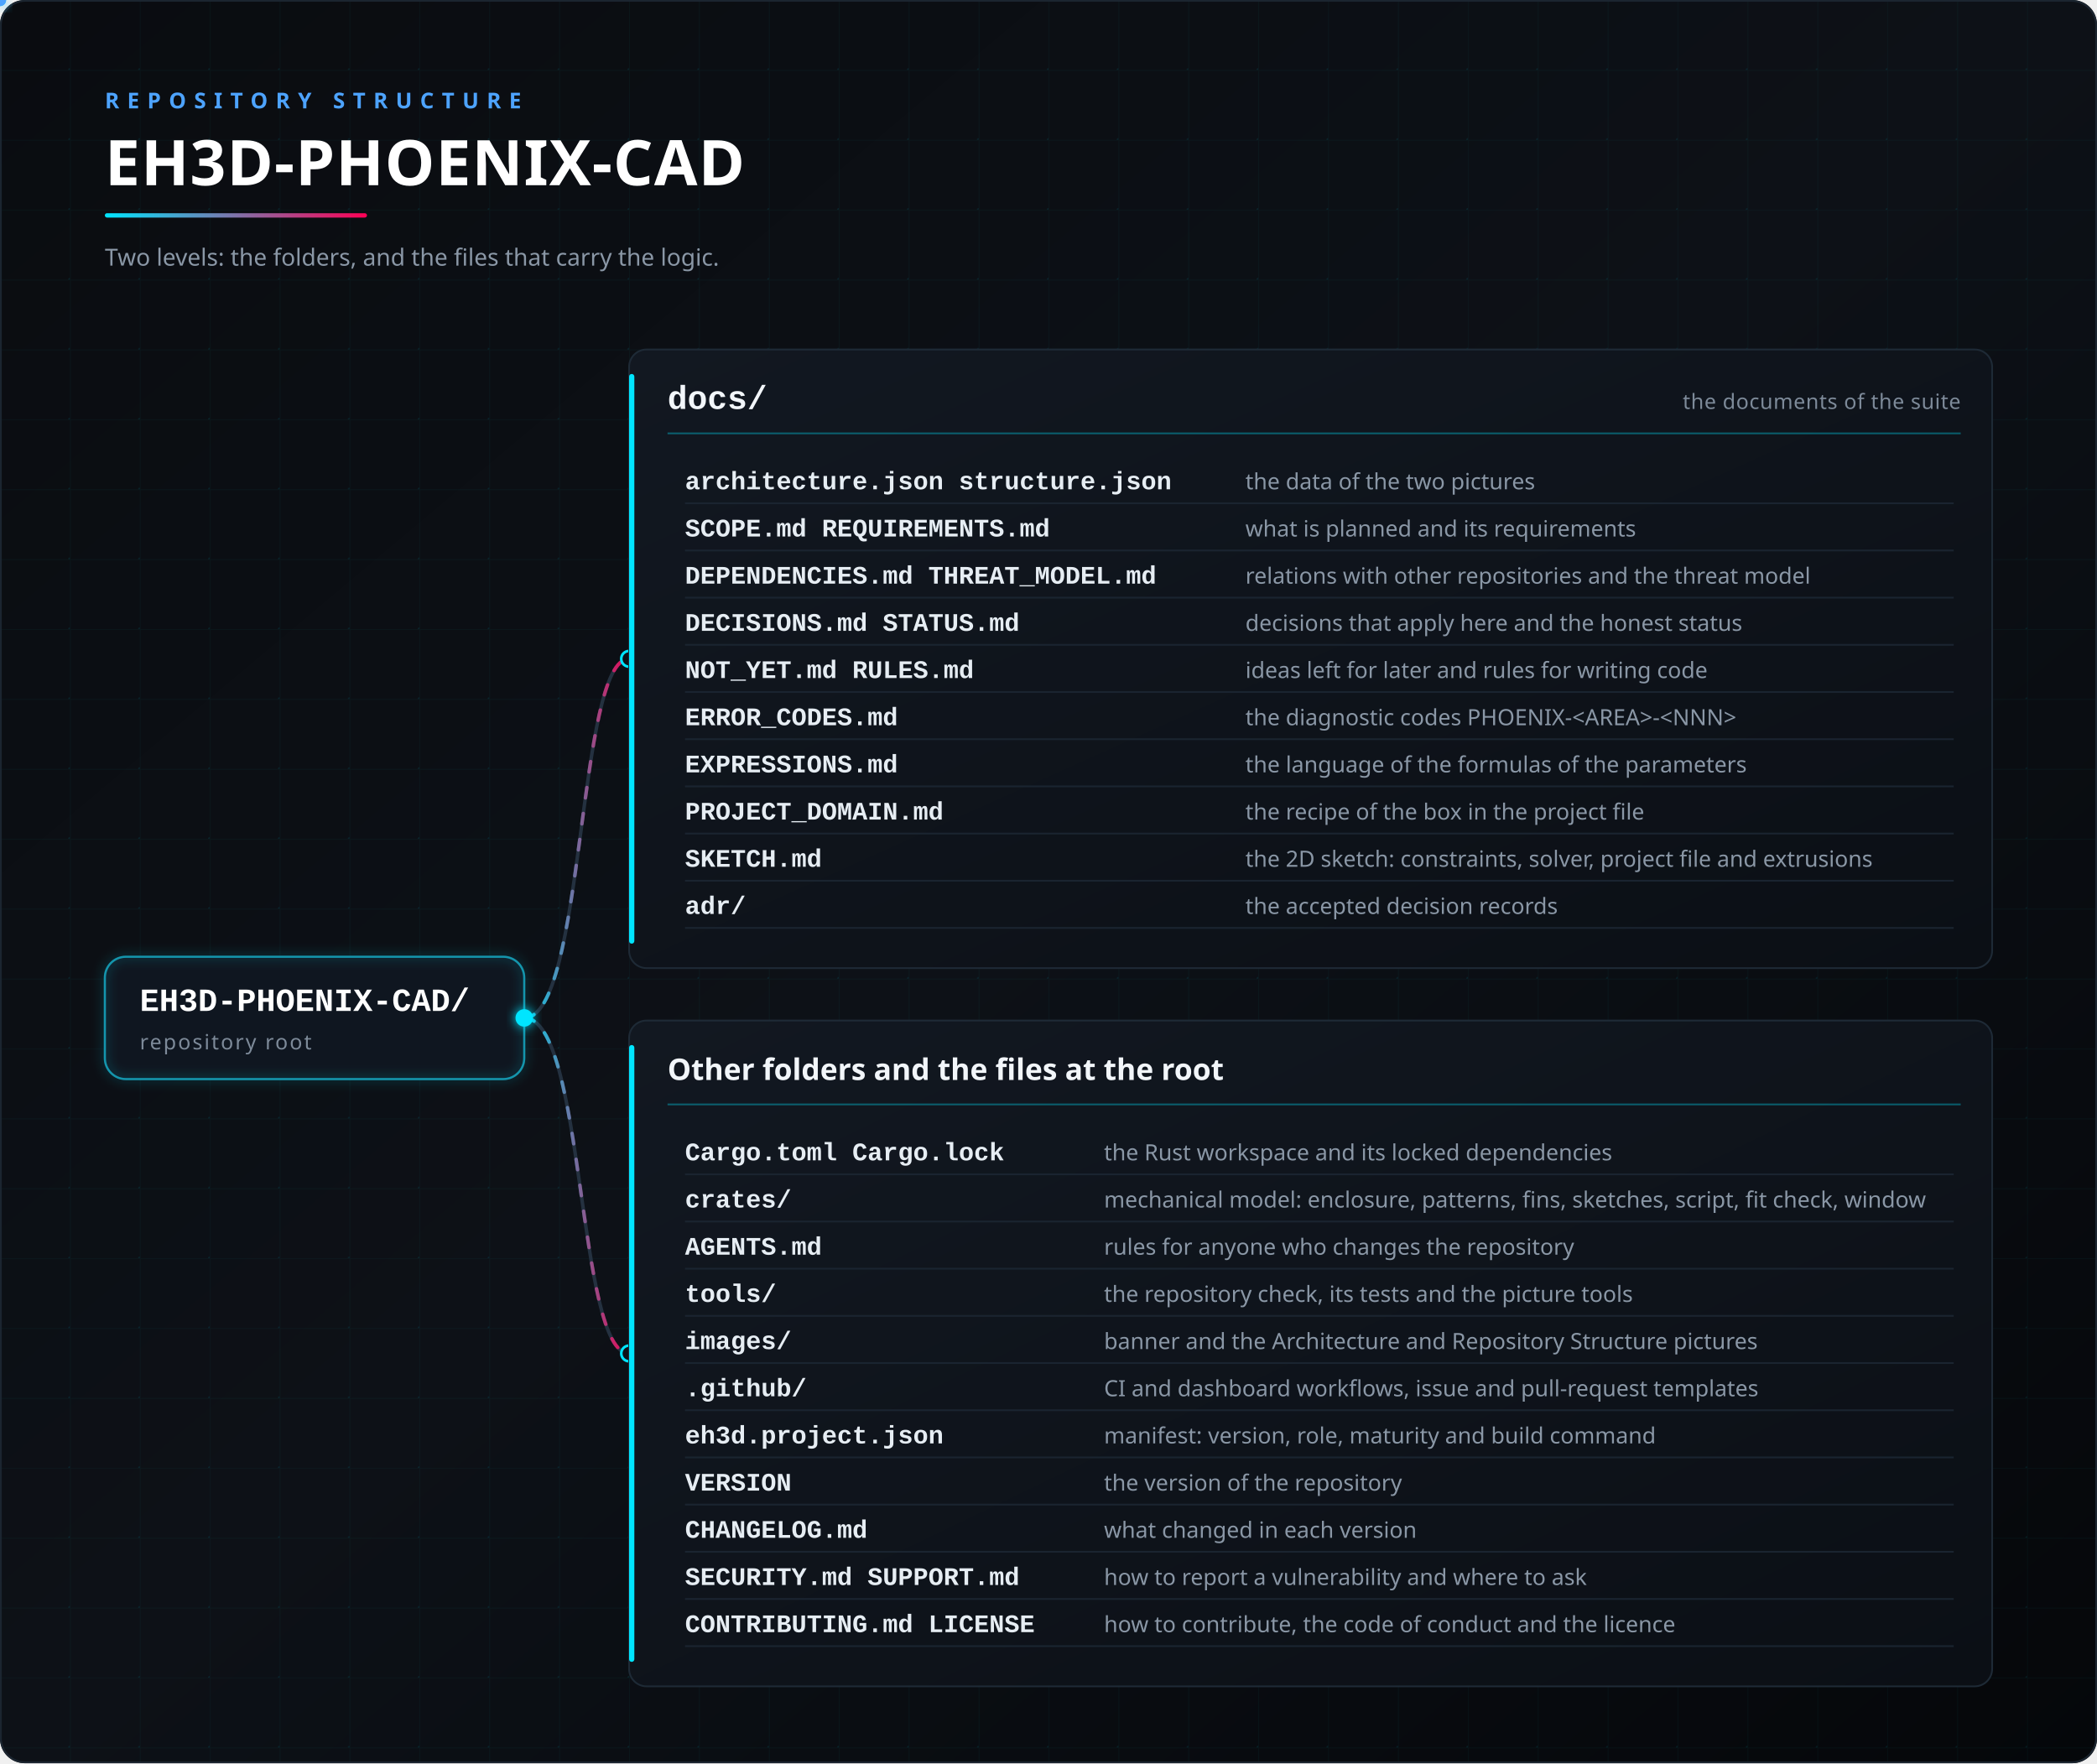
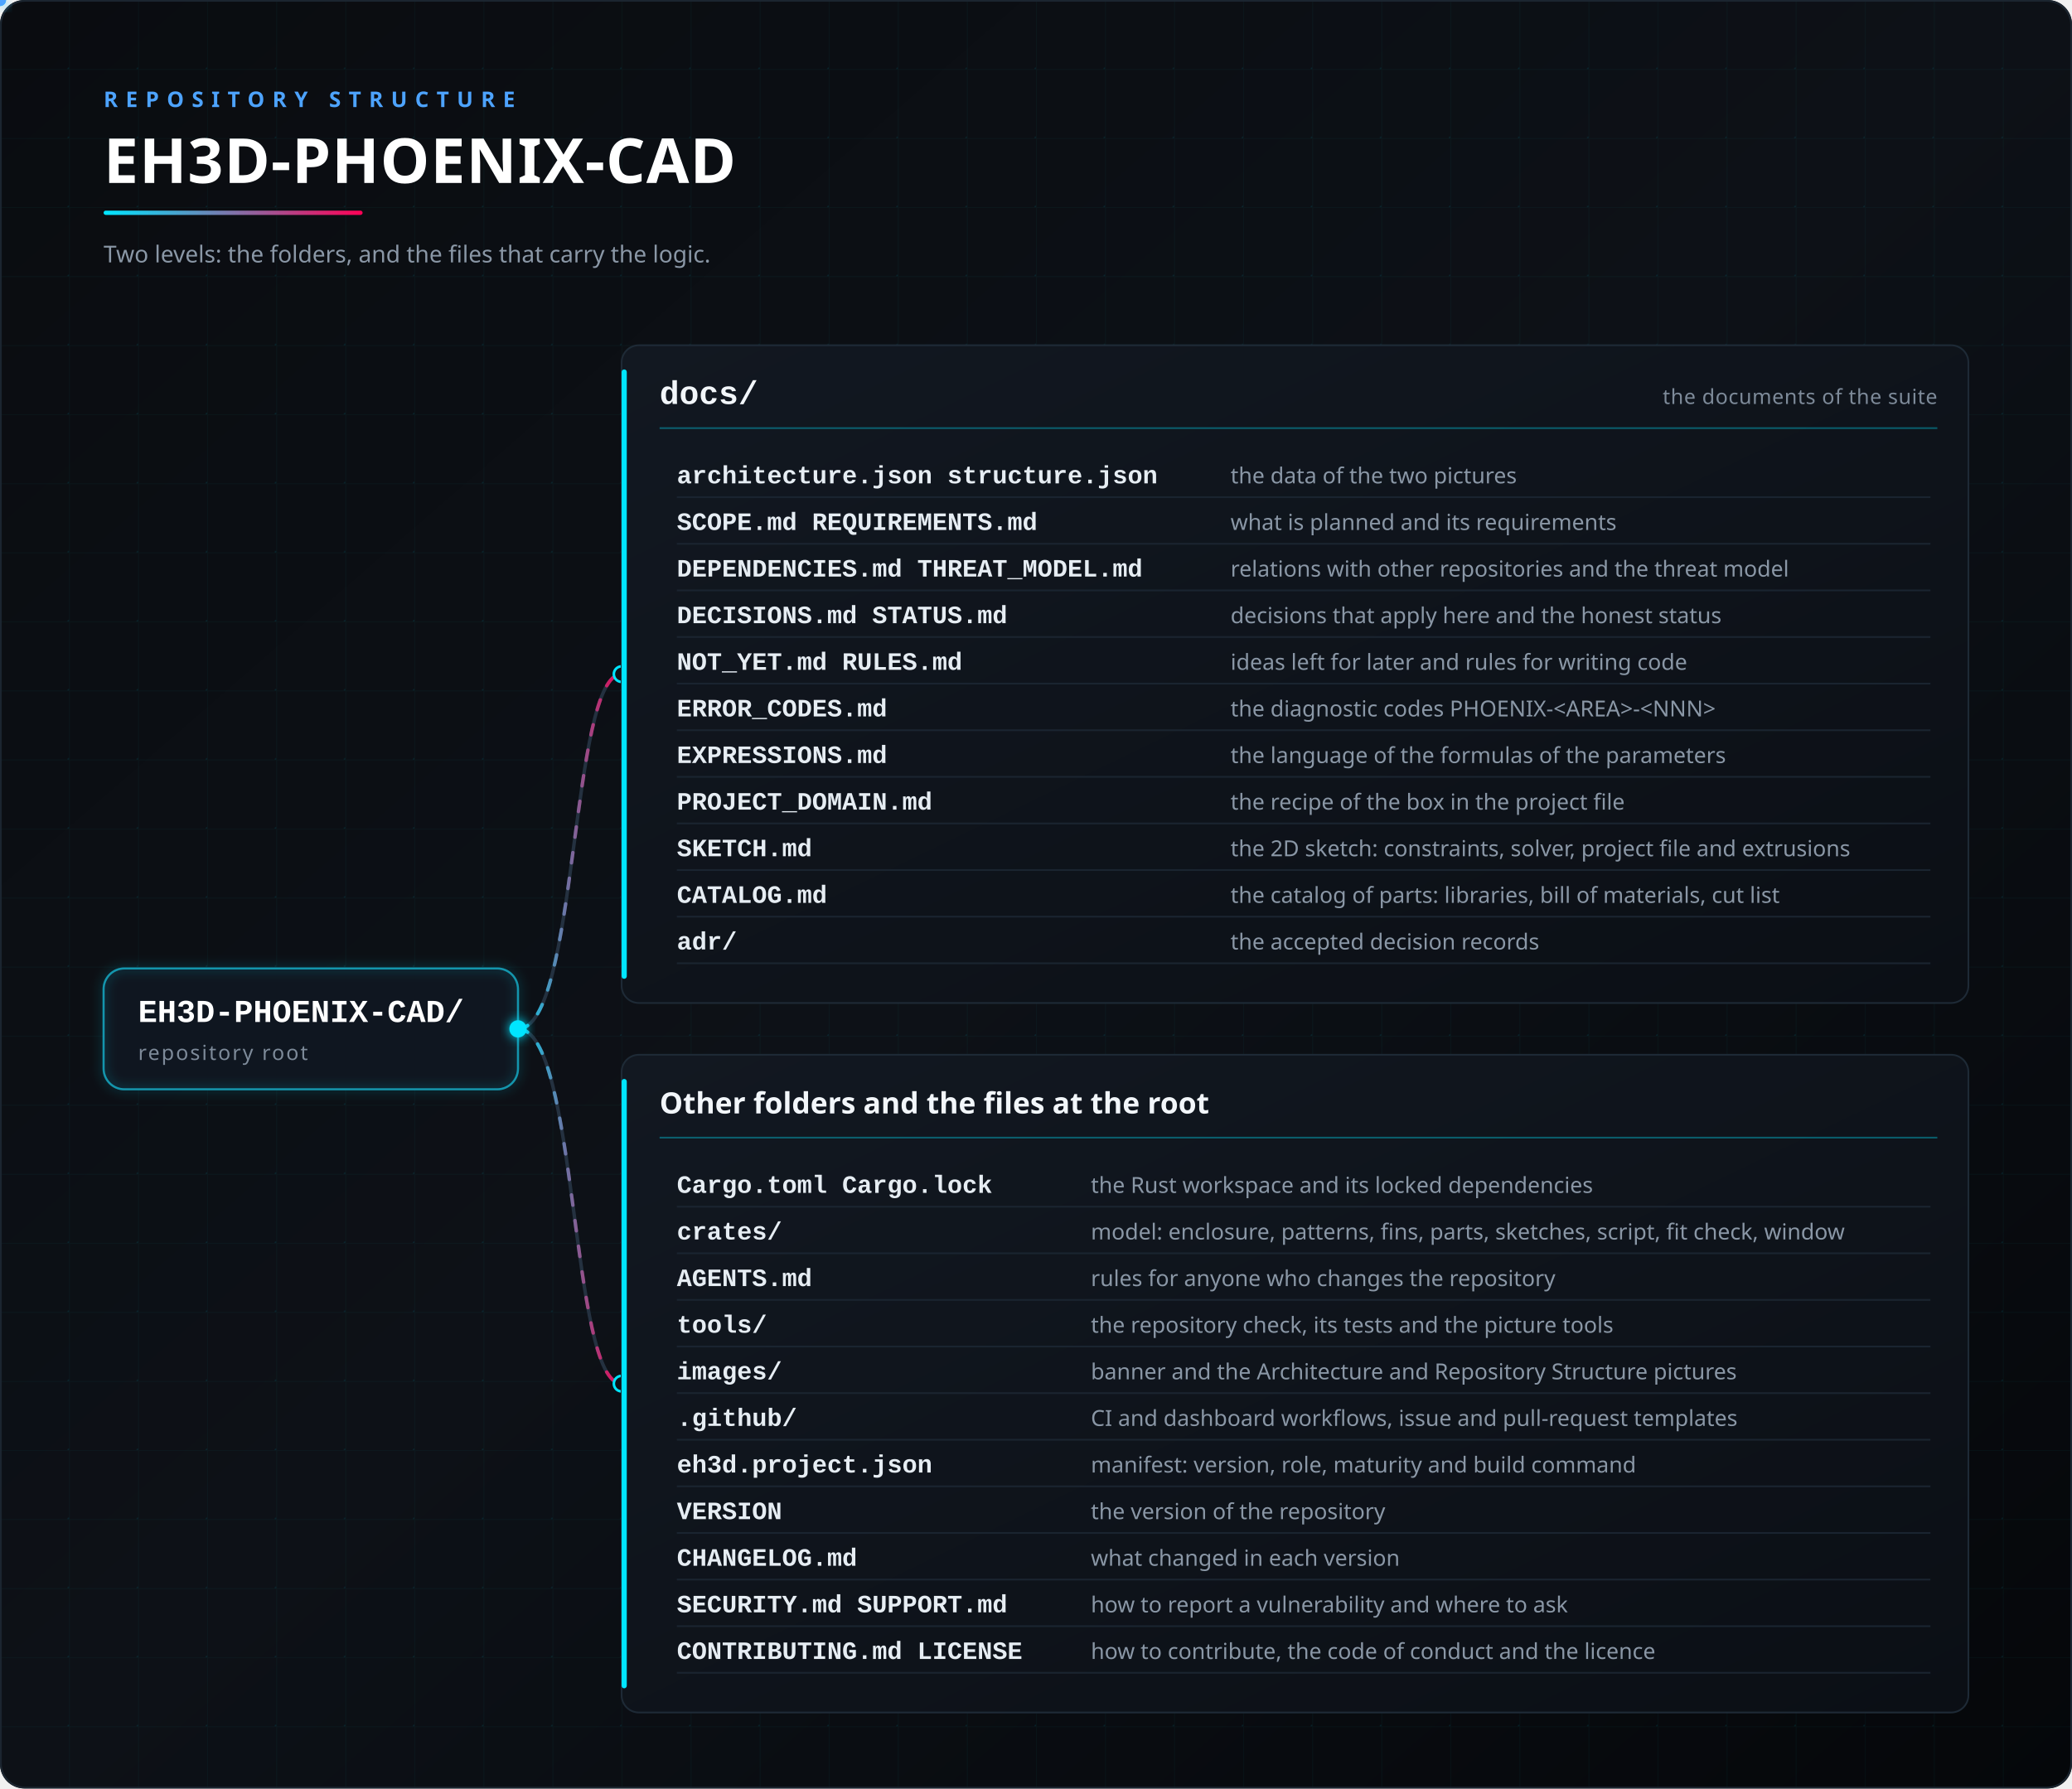
- <svg xmlns="http://www.w3.org/2000/svg" viewBox="0 0 1200 1009" width="100%" role="img" aria-labelledby="t d">
+ <svg xmlns="http://www.w3.org/2000/svg" viewBox="0 0 1200 1036" width="100%" role="img" aria-labelledby="t d">
  <defs>
    <linearGradient id="bg" x1="0" y1="0" x2="1" y2="1">
      <stop offset="0" stop-color="#0A0C10" />
      <stop offset="0.5" stop-color="#0D1117" />
      <stop offset="1" stop-color="#05070A" />
    </linearGradient>
    <linearGradient id="card" x1="0" y1="0" x2="1" y2="1">
      <stop offset="0" stop-color="#121821" />
      <stop offset="1" stop-color="#0B0F15" />
    </linearGradient>
    <linearGradient id="line" x1="0" y1="0" x2="1" y2="0">
      <stop offset="0" stop-color="#00E5FF" />
      <stop offset="1" stop-color="#FF0055" />
    </linearGradient>
    <filter id="glow" x="-50%" y="-50%" width="200%" height="200%">
      <feGaussianBlur stdDeviation="3" result="b" />
      <feMerge>
        <feMergeNode in="b" />
        <feMergeNode in="SourceGraphic" />
      </feMerge>
    </filter>
    <pattern id="grid" width="40" height="40" patternUnits="userSpaceOnUse">
      <path d="M40 0H0V40" fill="none" stroke="#00E5FF" stroke-opacity="0.035" />
      <circle cx="40" cy="40" r="1" fill="#00E5FF" fill-opacity="0.09" />
    </pattern>
  </defs>
-   <rect width="1200" height="1009" rx="14" fill="url(#bg)" />
-   <rect width="1200" height="1009" rx="14" fill="url(#grid)" />
-   <rect x="0.5" y="0.5" width="1199" height="1008" rx="14" fill="none" stroke="#1B2530" />
+   <rect width="1200" height="1036" rx="14" fill="url(#bg)" />
+   <rect width="1200" height="1036" rx="14" fill="url(#grid)" />
+   <rect x="0.5" y="0.5" width="1199" height="1035" rx="14" fill="none" stroke="#1B2530" />
  <text x="60" y="62" font-family="'Segoe UI','Noto Sans','Noto Sans CJK SC','Microsoft YaHei','Yu Gothic','Helvetica Neue',Helvetica,Arial,sans-serif" font-size="12.5" font-weight="600" fill="#4DA3FF" text-anchor="start" letter-spacing="4.5">REPOSITORY STRUCTURE</text>
  <text x="60" y="106" font-family="'Segoe UI','Noto Sans','Noto Sans CJK SC','Microsoft YaHei','Yu Gothic','Helvetica Neue',Helvetica,Arial,sans-serif" font-size="36" font-weight="700" fill="#FFFFFF" text-anchor="start" letter-spacing="0.5">EH3D-PHOENIX-CAD</text>
  <rect x="60" y="122" width="150" height="2.5" rx="1.25" fill="url(#line)">
    <animate attributeName="width" values="40;150;150" keyTimes="0;0.4;1" dur="3s" repeatCount="indefinite" />
  </rect>
  <text x="60" y="152" font-family="'Segoe UI','Noto Sans','Noto Sans CJK SC','Microsoft YaHei','Yu Gothic','Helvetica Neue',Helvetica,Arial,sans-serif" font-size="13.5" font-weight="400" fill="#8A97A6" text-anchor="start">Two levels: the folders, and the files that carry the logic.</text>
-   <path id="c0" d="M300,582.5 C335,582.5 330,377 360,377" fill="none" stroke="#243140" stroke-width="2" />
-   <path d="M300,582.5 C335,582.5 330,377 360,377" fill="none" stroke="url(#line)" stroke-width="2" stroke-linecap="round" stroke-dasharray="6 9" opacity="0.9">
+   <path id="c0" d="M300,596 C335,596 330,390.5 360,390.5" fill="none" stroke="#243140" stroke-width="2" />
+   <path d="M300,596 C335,596 330,390.5 360,390.5" fill="none" stroke="url(#line)" stroke-width="2" stroke-linecap="round" stroke-dasharray="6 9" opacity="0.9">
    <animate attributeName="stroke-dashoffset" from="0" to="-30" dur="1.6s" repeatCount="indefinite" />
  </path>
-   <circle cx="360" cy="377" r="4.5" fill="#0D1117" stroke="#00E5FF" stroke-width="1.5" />
-   <path id="c1" d="M300,582.5 C335,582.5 330,774.5 360,774.5" fill="none" stroke="#243140" stroke-width="2" />
-   <path d="M300,582.5 C335,582.5 330,774.5 360,774.5" fill="none" stroke="url(#line)" stroke-width="2" stroke-linecap="round" stroke-dasharray="6 9" opacity="0.9">
+   <circle cx="360" cy="390.5" r="4.5" fill="#0D1117" stroke="#00E5FF" stroke-width="1.5" />
+   <path id="c1" d="M300,596 C335,596 330,801.5 360,801.5" fill="none" stroke="#243140" stroke-width="2" />
+   <path d="M300,596 C335,596 330,801.5 360,801.5" fill="none" stroke="url(#line)" stroke-width="2" stroke-linecap="round" stroke-dasharray="6 9" opacity="0.9">
    <animate attributeName="stroke-dashoffset" from="0" to="-30" dur="1.6s" repeatCount="indefinite" />
  </path>
-   <circle cx="360" cy="774.5" r="4.5" fill="#0D1117" stroke="#00E5FF" stroke-width="1.5" />
+   <circle cx="360" cy="801.5" r="4.5" fill="#0D1117" stroke="#00E5FF" stroke-width="1.5" />
  <circle r="3.5" fill="#00E5FF" filter="url(#glow)">
    <animateMotion dur="3.4s" repeatCount="indefinite">
      <mpath href="#c0" />
    </animateMotion>
  </circle>
  <circle r="3.5" fill="#4DA3FF" filter="url(#glow)">
    <animateMotion dur="4.2s" repeatCount="indefinite">
      <mpath href="#c1" />
    </animateMotion>
  </circle>
-   <rect x="60" y="547.5" width="240" height="70" rx="12" fill="#0F1620" stroke="#2A3A4C" stroke-width="1.2" />
-   <rect x="60" y="547.5" width="240" height="70" rx="12" fill="none" stroke="#00E5FF" stroke-opacity="0.5" stroke-width="1.2" filter="url(#glow)">
+   <rect x="60" y="561" width="240" height="70" rx="12" fill="#0F1620" stroke="#2A3A4C" stroke-width="1.2" />
+   <rect x="60" y="561" width="240" height="70" rx="12" fill="none" stroke="#00E5FF" stroke-opacity="0.5" stroke-width="1.2" filter="url(#glow)">
    <animate attributeName="stroke-opacity" values="0.15;0.6;0.15" dur="3.6s" repeatCount="indefinite" />
  </rect>
-   <text x="80" y="578.5" font-family="'JetBrains Mono','Cascadia Code','SFMono-Regular',Consolas,'Liberation Mono',monospace" font-size="18.5" font-weight="700" fill="#FFFFFF" text-anchor="start">EH3D-PHOENIX-CAD/</text>
-   <text x="80" y="600.5" font-family="'Segoe UI','Noto Sans','Noto Sans CJK SC','Microsoft YaHei','Yu Gothic','Helvetica Neue',Helvetica,Arial,sans-serif" font-size="12" font-weight="400" fill="#7D8A99" text-anchor="start" letter-spacing="1">repository root</text>
-   <circle cx="300" cy="582.5" r="5" fill="#00E5FF" filter="url(#glow)" />
-   <rect x="360" y="200" width="780" height="354" rx="10" fill="url(#card)" stroke="#1E2A36" stroke-width="1" />
-   <rect x="360" y="214" width="3" height="326" rx="1.5" fill="#00E5FF">
+   <text x="80" y="592" font-family="'JetBrains Mono','Cascadia Code','SFMono-Regular',Consolas,'Liberation Mono',monospace" font-size="18.5" font-weight="700" fill="#FFFFFF" text-anchor="start">EH3D-PHOENIX-CAD/</text>
+   <text x="80" y="614" font-family="'Segoe UI','Noto Sans','Noto Sans CJK SC','Microsoft YaHei','Yu Gothic','Helvetica Neue',Helvetica,Arial,sans-serif" font-size="12" font-weight="400" fill="#7D8A99" text-anchor="start" letter-spacing="1">repository root</text>
+   <circle cx="300" cy="596" r="5" fill="#00E5FF" filter="url(#glow)" />
+   <rect x="360" y="200" width="780" height="381" rx="10" fill="url(#card)" stroke="#1E2A36" stroke-width="1" />
+   <rect x="360" y="214" width="3" height="353" rx="1.5" fill="#00E5FF">
    <animate attributeName="opacity" values="0.55;1;0.55" dur="4s" begin="0s" repeatCount="indefinite" />
  </rect>
  <text x="382" y="234" font-family="'JetBrains Mono','Cascadia Code','SFMono-Regular',Consolas,'Liberation Mono',monospace" font-size="19" font-weight="700" fill="#F2F6FA" text-anchor="start">docs/</text>
  <text x="1122" y="234" font-family="'Segoe UI','Noto Sans','Noto Sans CJK SC','Microsoft YaHei','Yu Gothic','Helvetica Neue',Helvetica,Arial,sans-serif" font-size="12" font-weight="400" fill="#7D8A99" text-anchor="end" letter-spacing="0.3">the documents of the suite</text>
  <line x1="382" y1="248" x2="1122" y2="248" stroke="#00E5FF" stroke-opacity="0.35" stroke-width="1" />
  <text x="392" y="280" font-family="'JetBrains Mono','Cascadia Code','SFMono-Regular',Consolas,'Liberation Mono',monospace" font-size="14.5" font-weight="600" fill="#E6EDF3" text-anchor="start">architecture.json  structure.json</text>
  <text x="712.67" y="280" font-family="'Segoe UI','Noto Sans','Noto Sans CJK SC','Microsoft YaHei','Yu Gothic','Helvetica Neue',Helvetica,Arial,sans-serif" font-size="12.8" font-weight="400" fill="#8A97A6" text-anchor="start">the data of the two pictures</text>
  <line x1="392" y1="288" x2="1118" y2="288" stroke="#1A2430" stroke-width="1" />
  <text x="392" y="307" font-family="'JetBrains Mono','Cascadia Code','SFMono-Regular',Consolas,'Liberation Mono',monospace" font-size="14.5" font-weight="600" fill="#E6EDF3" text-anchor="start">SCOPE.md  REQUIREMENTS.md</text>
  <text x="712.67" y="307" font-family="'Segoe UI','Noto Sans','Noto Sans CJK SC','Microsoft YaHei','Yu Gothic','Helvetica Neue',Helvetica,Arial,sans-serif" font-size="12.8" font-weight="400" fill="#8A97A6" text-anchor="start">what is planned and its requirements</text>
  <line x1="392" y1="315" x2="1118" y2="315" stroke="#1A2430" stroke-width="1" />
  <text x="392" y="334" font-family="'JetBrains Mono','Cascadia Code','SFMono-Regular',Consolas,'Liberation Mono',monospace" font-size="14.5" font-weight="600" fill="#E6EDF3" text-anchor="start">DEPENDENCIES.md  THREAT_MODEL.md</text>
  <text x="712.67" y="334" font-family="'Segoe UI','Noto Sans','Noto Sans CJK SC','Microsoft YaHei','Yu Gothic','Helvetica Neue',Helvetica,Arial,sans-serif" font-size="12.8" font-weight="400" fill="#8A97A6" text-anchor="start">relations with other repositories and the threat model</text>
  <line x1="392" y1="342" x2="1118" y2="342" stroke="#1A2430" stroke-width="1" />
  <text x="392" y="361" font-family="'JetBrains Mono','Cascadia Code','SFMono-Regular',Consolas,'Liberation Mono',monospace" font-size="14.5" font-weight="600" fill="#E6EDF3" text-anchor="start">DECISIONS.md  STATUS.md</text>
  <text x="712.67" y="361" font-family="'Segoe UI','Noto Sans','Noto Sans CJK SC','Microsoft YaHei','Yu Gothic','Helvetica Neue',Helvetica,Arial,sans-serif" font-size="12.8" font-weight="400" fill="#8A97A6" text-anchor="start">decisions that apply here and the honest status</text>
  <line x1="392" y1="369" x2="1118" y2="369" stroke="#1A2430" stroke-width="1" />
  <text x="392" y="388" font-family="'JetBrains Mono','Cascadia Code','SFMono-Regular',Consolas,'Liberation Mono',monospace" font-size="14.5" font-weight="600" fill="#E6EDF3" text-anchor="start">NOT_YET.md  RULES.md</text>
  <text x="712.67" y="388" font-family="'Segoe UI','Noto Sans','Noto Sans CJK SC','Microsoft YaHei','Yu Gothic','Helvetica Neue',Helvetica,Arial,sans-serif" font-size="12.8" font-weight="400" fill="#8A97A6" text-anchor="start">ideas left for later and rules for writing code</text>
  <line x1="392" y1="396" x2="1118" y2="396" stroke="#1A2430" stroke-width="1" />
  <text x="392" y="415" font-family="'JetBrains Mono','Cascadia Code','SFMono-Regular',Consolas,'Liberation Mono',monospace" font-size="14.5" font-weight="600" fill="#E6EDF3" text-anchor="start">ERROR_CODES.md</text>
  <text x="712.67" y="415" font-family="'Segoe UI','Noto Sans','Noto Sans CJK SC','Microsoft YaHei','Yu Gothic','Helvetica Neue',Helvetica,Arial,sans-serif" font-size="12.8" font-weight="400" fill="#8A97A6" text-anchor="start">the diagnostic codes PHOENIX-&lt;AREA&gt;-&lt;NNN&gt;</text>
  <line x1="392" y1="423" x2="1118" y2="423" stroke="#1A2430" stroke-width="1" />
  <text x="392" y="442" font-family="'JetBrains Mono','Cascadia Code','SFMono-Regular',Consolas,'Liberation Mono',monospace" font-size="14.5" font-weight="600" fill="#E6EDF3" text-anchor="start">EXPRESSIONS.md</text>
  <text x="712.67" y="442" font-family="'Segoe UI','Noto Sans','Noto Sans CJK SC','Microsoft YaHei','Yu Gothic','Helvetica Neue',Helvetica,Arial,sans-serif" font-size="12.8" font-weight="400" fill="#8A97A6" text-anchor="start">the language of the formulas of the parameters</text>
  <line x1="392" y1="450" x2="1118" y2="450" stroke="#1A2430" stroke-width="1" />
  <text x="392" y="469" font-family="'JetBrains Mono','Cascadia Code','SFMono-Regular',Consolas,'Liberation Mono',monospace" font-size="14.5" font-weight="600" fill="#E6EDF3" text-anchor="start">PROJECT_DOMAIN.md</text>
  <text x="712.67" y="469" font-family="'Segoe UI','Noto Sans','Noto Sans CJK SC','Microsoft YaHei','Yu Gothic','Helvetica Neue',Helvetica,Arial,sans-serif" font-size="12.8" font-weight="400" fill="#8A97A6" text-anchor="start">the recipe of the box in the project file</text>
  <line x1="392" y1="477" x2="1118" y2="477" stroke="#1A2430" stroke-width="1" />
  <text x="392" y="496" font-family="'JetBrains Mono','Cascadia Code','SFMono-Regular',Consolas,'Liberation Mono',monospace" font-size="14.5" font-weight="600" fill="#E6EDF3" text-anchor="start">SKETCH.md</text>
  <text x="712.67" y="496" font-family="'Segoe UI','Noto Sans','Noto Sans CJK SC','Microsoft YaHei','Yu Gothic','Helvetica Neue',Helvetica,Arial,sans-serif" font-size="12.8" font-weight="400" fill="#8A97A6" text-anchor="start">the 2D sketch: constraints, solver, project file and extrusions</text>
  <line x1="392" y1="504" x2="1118" y2="504" stroke="#1A2430" stroke-width="1" />
-   <text x="392" y="523" font-family="'JetBrains Mono','Cascadia Code','SFMono-Regular',Consolas,'Liberation Mono',monospace" font-size="14.5" font-weight="600" fill="#E6EDF3" text-anchor="start">adr/</text>
-   <text x="712.67" y="523" font-family="'Segoe UI','Noto Sans','Noto Sans CJK SC','Microsoft YaHei','Yu Gothic','Helvetica Neue',Helvetica,Arial,sans-serif" font-size="12.8" font-weight="400" fill="#8A97A6" text-anchor="start">the accepted decision records</text>
+   <text x="392" y="523" font-family="'JetBrains Mono','Cascadia Code','SFMono-Regular',Consolas,'Liberation Mono',monospace" font-size="14.5" font-weight="600" fill="#E6EDF3" text-anchor="start">CATALOG.md</text>
+   <text x="712.67" y="523" font-family="'Segoe UI','Noto Sans','Noto Sans CJK SC','Microsoft YaHei','Yu Gothic','Helvetica Neue',Helvetica,Arial,sans-serif" font-size="12.8" font-weight="400" fill="#8A97A6" text-anchor="start">the catalog of parts: libraries, bill of materials, cut list</text>
  <line x1="392" y1="531" x2="1118" y2="531" stroke="#1A2430" stroke-width="1" />
-   <rect x="360" y="584" width="780" height="381" rx="10" fill="url(#card)" stroke="#1E2A36" stroke-width="1" />
-   <rect x="360" y="598" width="3" height="353" rx="1.5" fill="#00E5FF">
+   <text x="392" y="550" font-family="'JetBrains Mono','Cascadia Code','SFMono-Regular',Consolas,'Liberation Mono',monospace" font-size="14.5" font-weight="600" fill="#E6EDF3" text-anchor="start">adr/</text>
+   <text x="712.67" y="550" font-family="'Segoe UI','Noto Sans','Noto Sans CJK SC','Microsoft YaHei','Yu Gothic','Helvetica Neue',Helvetica,Arial,sans-serif" font-size="12.8" font-weight="400" fill="#8A97A6" text-anchor="start">the accepted decision records</text>
+   <line x1="392" y1="558" x2="1118" y2="558" stroke="#1A2430" stroke-width="1" />
+   <rect x="360" y="611" width="780" height="381" rx="10" fill="url(#card)" stroke="#1E2A36" stroke-width="1" />
+   <rect x="360" y="625" width="3" height="353" rx="1.5" fill="#00E5FF">
    <animate attributeName="opacity" values="0.55;1;0.55" dur="4s" begin="0.6s" repeatCount="indefinite" />
  </rect>
-   <text x="382" y="618" font-family="'Segoe UI','Noto Sans','Noto Sans CJK SC','Microsoft YaHei','Yu Gothic','Helvetica Neue',Helvetica,Arial,sans-serif" font-size="17" font-weight="700" fill="#F2F6FA" text-anchor="start">Other folders and the files at the root</text>
-   <line x1="382" y1="632" x2="1122" y2="632" stroke="#00E5FF" stroke-opacity="0.35" stroke-width="1" />
-   <text x="392" y="664" font-family="'JetBrains Mono','Cascadia Code','SFMono-Regular',Consolas,'Liberation Mono',monospace" font-size="14.5" font-weight="600" fill="#E6EDF3" text-anchor="start">Cargo.toml  Cargo.lock</text>
-   <text x="631.76" y="664" font-family="'Segoe UI','Noto Sans','Noto Sans CJK SC','Microsoft YaHei','Yu Gothic','Helvetica Neue',Helvetica,Arial,sans-serif" font-size="12.8" font-weight="400" fill="#8A97A6" text-anchor="start">the Rust workspace and its locked dependencies</text>
-   <line x1="392" y1="672" x2="1118" y2="672" stroke="#1A2430" stroke-width="1" />
-   <text x="392" y="691" font-family="'JetBrains Mono','Cascadia Code','SFMono-Regular',Consolas,'Liberation Mono',monospace" font-size="14.5" font-weight="600" fill="#E6EDF3" text-anchor="start">crates/</text>
-   <text x="631.76" y="691" font-family="'Segoe UI','Noto Sans','Noto Sans CJK SC','Microsoft YaHei','Yu Gothic','Helvetica Neue',Helvetica,Arial,sans-serif" font-size="12.8" font-weight="400" fill="#8A97A6" text-anchor="start">mechanical model: enclosure, patterns, fins, sketches, script, fit check, window</text>
+   <text x="382" y="645" font-family="'Segoe UI','Noto Sans','Noto Sans CJK SC','Microsoft YaHei','Yu Gothic','Helvetica Neue',Helvetica,Arial,sans-serif" font-size="17" font-weight="700" fill="#F2F6FA" text-anchor="start">Other folders and the files at the root</text>
+   <line x1="382" y1="659" x2="1122" y2="659" stroke="#00E5FF" stroke-opacity="0.35" stroke-width="1" />
+   <text x="392" y="691" font-family="'JetBrains Mono','Cascadia Code','SFMono-Regular',Consolas,'Liberation Mono',monospace" font-size="14.5" font-weight="600" fill="#E6EDF3" text-anchor="start">Cargo.toml  Cargo.lock</text>
+   <text x="631.76" y="691" font-family="'Segoe UI','Noto Sans','Noto Sans CJK SC','Microsoft YaHei','Yu Gothic','Helvetica Neue',Helvetica,Arial,sans-serif" font-size="12.8" font-weight="400" fill="#8A97A6" text-anchor="start">the Rust workspace and its locked dependencies</text>
  <line x1="392" y1="699" x2="1118" y2="699" stroke="#1A2430" stroke-width="1" />
-   <text x="392" y="718" font-family="'JetBrains Mono','Cascadia Code','SFMono-Regular',Consolas,'Liberation Mono',monospace" font-size="14.5" font-weight="600" fill="#E6EDF3" text-anchor="start">AGENTS.md</text>
-   <text x="631.76" y="718" font-family="'Segoe UI','Noto Sans','Noto Sans CJK SC','Microsoft YaHei','Yu Gothic','Helvetica Neue',Helvetica,Arial,sans-serif" font-size="12.8" font-weight="400" fill="#8A97A6" text-anchor="start">rules for anyone who changes the repository</text>
+   <text x="392" y="718" font-family="'JetBrains Mono','Cascadia Code','SFMono-Regular',Consolas,'Liberation Mono',monospace" font-size="14.5" font-weight="600" fill="#E6EDF3" text-anchor="start">crates/</text>
+   <text x="631.76" y="718" font-family="'Segoe UI','Noto Sans','Noto Sans CJK SC','Microsoft YaHei','Yu Gothic','Helvetica Neue',Helvetica,Arial,sans-serif" font-size="12.8" font-weight="400" fill="#8A97A6" text-anchor="start">model: enclosure, patterns, fins, parts, sketches, script, fit check, window</text>
  <line x1="392" y1="726" x2="1118" y2="726" stroke="#1A2430" stroke-width="1" />
-   <text x="392" y="745" font-family="'JetBrains Mono','Cascadia Code','SFMono-Regular',Consolas,'Liberation Mono',monospace" font-size="14.5" font-weight="600" fill="#E6EDF3" text-anchor="start">tools/</text>
-   <text x="631.76" y="745" font-family="'Segoe UI','Noto Sans','Noto Sans CJK SC','Microsoft YaHei','Yu Gothic','Helvetica Neue',Helvetica,Arial,sans-serif" font-size="12.8" font-weight="400" fill="#8A97A6" text-anchor="start">the repository check, its tests and the picture tools</text>
+   <text x="392" y="745" font-family="'JetBrains Mono','Cascadia Code','SFMono-Regular',Consolas,'Liberation Mono',monospace" font-size="14.5" font-weight="600" fill="#E6EDF3" text-anchor="start">AGENTS.md</text>
+   <text x="631.76" y="745" font-family="'Segoe UI','Noto Sans','Noto Sans CJK SC','Microsoft YaHei','Yu Gothic','Helvetica Neue',Helvetica,Arial,sans-serif" font-size="12.8" font-weight="400" fill="#8A97A6" text-anchor="start">rules for anyone who changes the repository</text>
  <line x1="392" y1="753" x2="1118" y2="753" stroke="#1A2430" stroke-width="1" />
-   <text x="392" y="772" font-family="'JetBrains Mono','Cascadia Code','SFMono-Regular',Consolas,'Liberation Mono',monospace" font-size="14.5" font-weight="600" fill="#E6EDF3" text-anchor="start">images/</text>
-   <text x="631.76" y="772" font-family="'Segoe UI','Noto Sans','Noto Sans CJK SC','Microsoft YaHei','Yu Gothic','Helvetica Neue',Helvetica,Arial,sans-serif" font-size="12.8" font-weight="400" fill="#8A97A6" text-anchor="start">banner and the Architecture and Repository Structure pictures</text>
+   <text x="392" y="772" font-family="'JetBrains Mono','Cascadia Code','SFMono-Regular',Consolas,'Liberation Mono',monospace" font-size="14.5" font-weight="600" fill="#E6EDF3" text-anchor="start">tools/</text>
+   <text x="631.76" y="772" font-family="'Segoe UI','Noto Sans','Noto Sans CJK SC','Microsoft YaHei','Yu Gothic','Helvetica Neue',Helvetica,Arial,sans-serif" font-size="12.8" font-weight="400" fill="#8A97A6" text-anchor="start">the repository check, its tests and the picture tools</text>
  <line x1="392" y1="780" x2="1118" y2="780" stroke="#1A2430" stroke-width="1" />
-   <text x="392" y="799" font-family="'JetBrains Mono','Cascadia Code','SFMono-Regular',Consolas,'Liberation Mono',monospace" font-size="14.5" font-weight="600" fill="#E6EDF3" text-anchor="start">.github/</text>
-   <text x="631.76" y="799" font-family="'Segoe UI','Noto Sans','Noto Sans CJK SC','Microsoft YaHei','Yu Gothic','Helvetica Neue',Helvetica,Arial,sans-serif" font-size="12.8" font-weight="400" fill="#8A97A6" text-anchor="start">CI and dashboard workflows, issue and pull-request templates</text>
+   <text x="392" y="799" font-family="'JetBrains Mono','Cascadia Code','SFMono-Regular',Consolas,'Liberation Mono',monospace" font-size="14.5" font-weight="600" fill="#E6EDF3" text-anchor="start">images/</text>
+   <text x="631.76" y="799" font-family="'Segoe UI','Noto Sans','Noto Sans CJK SC','Microsoft YaHei','Yu Gothic','Helvetica Neue',Helvetica,Arial,sans-serif" font-size="12.8" font-weight="400" fill="#8A97A6" text-anchor="start">banner and the Architecture and Repository Structure pictures</text>
  <line x1="392" y1="807" x2="1118" y2="807" stroke="#1A2430" stroke-width="1" />
-   <text x="392" y="826" font-family="'JetBrains Mono','Cascadia Code','SFMono-Regular',Consolas,'Liberation Mono',monospace" font-size="14.5" font-weight="600" fill="#E6EDF3" text-anchor="start">eh3d.project.json</text>
-   <text x="631.76" y="826" font-family="'Segoe UI','Noto Sans','Noto Sans CJK SC','Microsoft YaHei','Yu Gothic','Helvetica Neue',Helvetica,Arial,sans-serif" font-size="12.8" font-weight="400" fill="#8A97A6" text-anchor="start">manifest: version, role, maturity and build command</text>
+   <text x="392" y="826" font-family="'JetBrains Mono','Cascadia Code','SFMono-Regular',Consolas,'Liberation Mono',monospace" font-size="14.5" font-weight="600" fill="#E6EDF3" text-anchor="start">.github/</text>
+   <text x="631.76" y="826" font-family="'Segoe UI','Noto Sans','Noto Sans CJK SC','Microsoft YaHei','Yu Gothic','Helvetica Neue',Helvetica,Arial,sans-serif" font-size="12.8" font-weight="400" fill="#8A97A6" text-anchor="start">CI and dashboard workflows, issue and pull-request templates</text>
  <line x1="392" y1="834" x2="1118" y2="834" stroke="#1A2430" stroke-width="1" />
-   <text x="392" y="853" font-family="'JetBrains Mono','Cascadia Code','SFMono-Regular',Consolas,'Liberation Mono',monospace" font-size="14.5" font-weight="600" fill="#E6EDF3" text-anchor="start">VERSION</text>
-   <text x="631.76" y="853" font-family="'Segoe UI','Noto Sans','Noto Sans CJK SC','Microsoft YaHei','Yu Gothic','Helvetica Neue',Helvetica,Arial,sans-serif" font-size="12.8" font-weight="400" fill="#8A97A6" text-anchor="start">the version of the repository</text>
+   <text x="392" y="853" font-family="'JetBrains Mono','Cascadia Code','SFMono-Regular',Consolas,'Liberation Mono',monospace" font-size="14.5" font-weight="600" fill="#E6EDF3" text-anchor="start">eh3d.project.json</text>
+   <text x="631.76" y="853" font-family="'Segoe UI','Noto Sans','Noto Sans CJK SC','Microsoft YaHei','Yu Gothic','Helvetica Neue',Helvetica,Arial,sans-serif" font-size="12.8" font-weight="400" fill="#8A97A6" text-anchor="start">manifest: version, role, maturity and build command</text>
  <line x1="392" y1="861" x2="1118" y2="861" stroke="#1A2430" stroke-width="1" />
-   <text x="392" y="880" font-family="'JetBrains Mono','Cascadia Code','SFMono-Regular',Consolas,'Liberation Mono',monospace" font-size="14.5" font-weight="600" fill="#E6EDF3" text-anchor="start">CHANGELOG.md</text>
-   <text x="631.76" y="880" font-family="'Segoe UI','Noto Sans','Noto Sans CJK SC','Microsoft YaHei','Yu Gothic','Helvetica Neue',Helvetica,Arial,sans-serif" font-size="12.8" font-weight="400" fill="#8A97A6" text-anchor="start">what changed in each version</text>
+   <text x="392" y="880" font-family="'JetBrains Mono','Cascadia Code','SFMono-Regular',Consolas,'Liberation Mono',monospace" font-size="14.5" font-weight="600" fill="#E6EDF3" text-anchor="start">VERSION</text>
+   <text x="631.76" y="880" font-family="'Segoe UI','Noto Sans','Noto Sans CJK SC','Microsoft YaHei','Yu Gothic','Helvetica Neue',Helvetica,Arial,sans-serif" font-size="12.8" font-weight="400" fill="#8A97A6" text-anchor="start">the version of the repository</text>
  <line x1="392" y1="888" x2="1118" y2="888" stroke="#1A2430" stroke-width="1" />
-   <text x="392" y="907" font-family="'JetBrains Mono','Cascadia Code','SFMono-Regular',Consolas,'Liberation Mono',monospace" font-size="14.5" font-weight="600" fill="#E6EDF3" text-anchor="start">SECURITY.md  SUPPORT.md</text>
-   <text x="631.76" y="907" font-family="'Segoe UI','Noto Sans','Noto Sans CJK SC','Microsoft YaHei','Yu Gothic','Helvetica Neue',Helvetica,Arial,sans-serif" font-size="12.8" font-weight="400" fill="#8A97A6" text-anchor="start">how to report a vulnerability and where to ask</text>
+   <text x="392" y="907" font-family="'JetBrains Mono','Cascadia Code','SFMono-Regular',Consolas,'Liberation Mono',monospace" font-size="14.5" font-weight="600" fill="#E6EDF3" text-anchor="start">CHANGELOG.md</text>
+   <text x="631.76" y="907" font-family="'Segoe UI','Noto Sans','Noto Sans CJK SC','Microsoft YaHei','Yu Gothic','Helvetica Neue',Helvetica,Arial,sans-serif" font-size="12.8" font-weight="400" fill="#8A97A6" text-anchor="start">what changed in each version</text>
  <line x1="392" y1="915" x2="1118" y2="915" stroke="#1A2430" stroke-width="1" />
-   <text x="392" y="934" font-family="'JetBrains Mono','Cascadia Code','SFMono-Regular',Consolas,'Liberation Mono',monospace" font-size="14.5" font-weight="600" fill="#E6EDF3" text-anchor="start">CONTRIBUTING.md  LICENSE</text>
-   <text x="631.76" y="934" font-family="'Segoe UI','Noto Sans','Noto Sans CJK SC','Microsoft YaHei','Yu Gothic','Helvetica Neue',Helvetica,Arial,sans-serif" font-size="12.8" font-weight="400" fill="#8A97A6" text-anchor="start">how to contribute, the code of conduct and the licence</text>
+   <text x="392" y="934" font-family="'JetBrains Mono','Cascadia Code','SFMono-Regular',Consolas,'Liberation Mono',monospace" font-size="14.5" font-weight="600" fill="#E6EDF3" text-anchor="start">SECURITY.md  SUPPORT.md</text>
+   <text x="631.76" y="934" font-family="'Segoe UI','Noto Sans','Noto Sans CJK SC','Microsoft YaHei','Yu Gothic','Helvetica Neue',Helvetica,Arial,sans-serif" font-size="12.8" font-weight="400" fill="#8A97A6" text-anchor="start">how to report a vulnerability and where to ask</text>
  <line x1="392" y1="942" x2="1118" y2="942" stroke="#1A2430" stroke-width="1" />
+   <text x="392" y="961" font-family="'JetBrains Mono','Cascadia Code','SFMono-Regular',Consolas,'Liberation Mono',monospace" font-size="14.5" font-weight="600" fill="#E6EDF3" text-anchor="start">CONTRIBUTING.md  LICENSE</text>
+   <text x="631.76" y="961" font-family="'Segoe UI','Noto Sans','Noto Sans CJK SC','Microsoft YaHei','Yu Gothic','Helvetica Neue',Helvetica,Arial,sans-serif" font-size="12.8" font-weight="400" fill="#8A97A6" text-anchor="start">how to contribute, the code of conduct and the licence</text>
+   <line x1="392" y1="969" x2="1118" y2="969" stroke="#1A2430" stroke-width="1" />
</svg>
